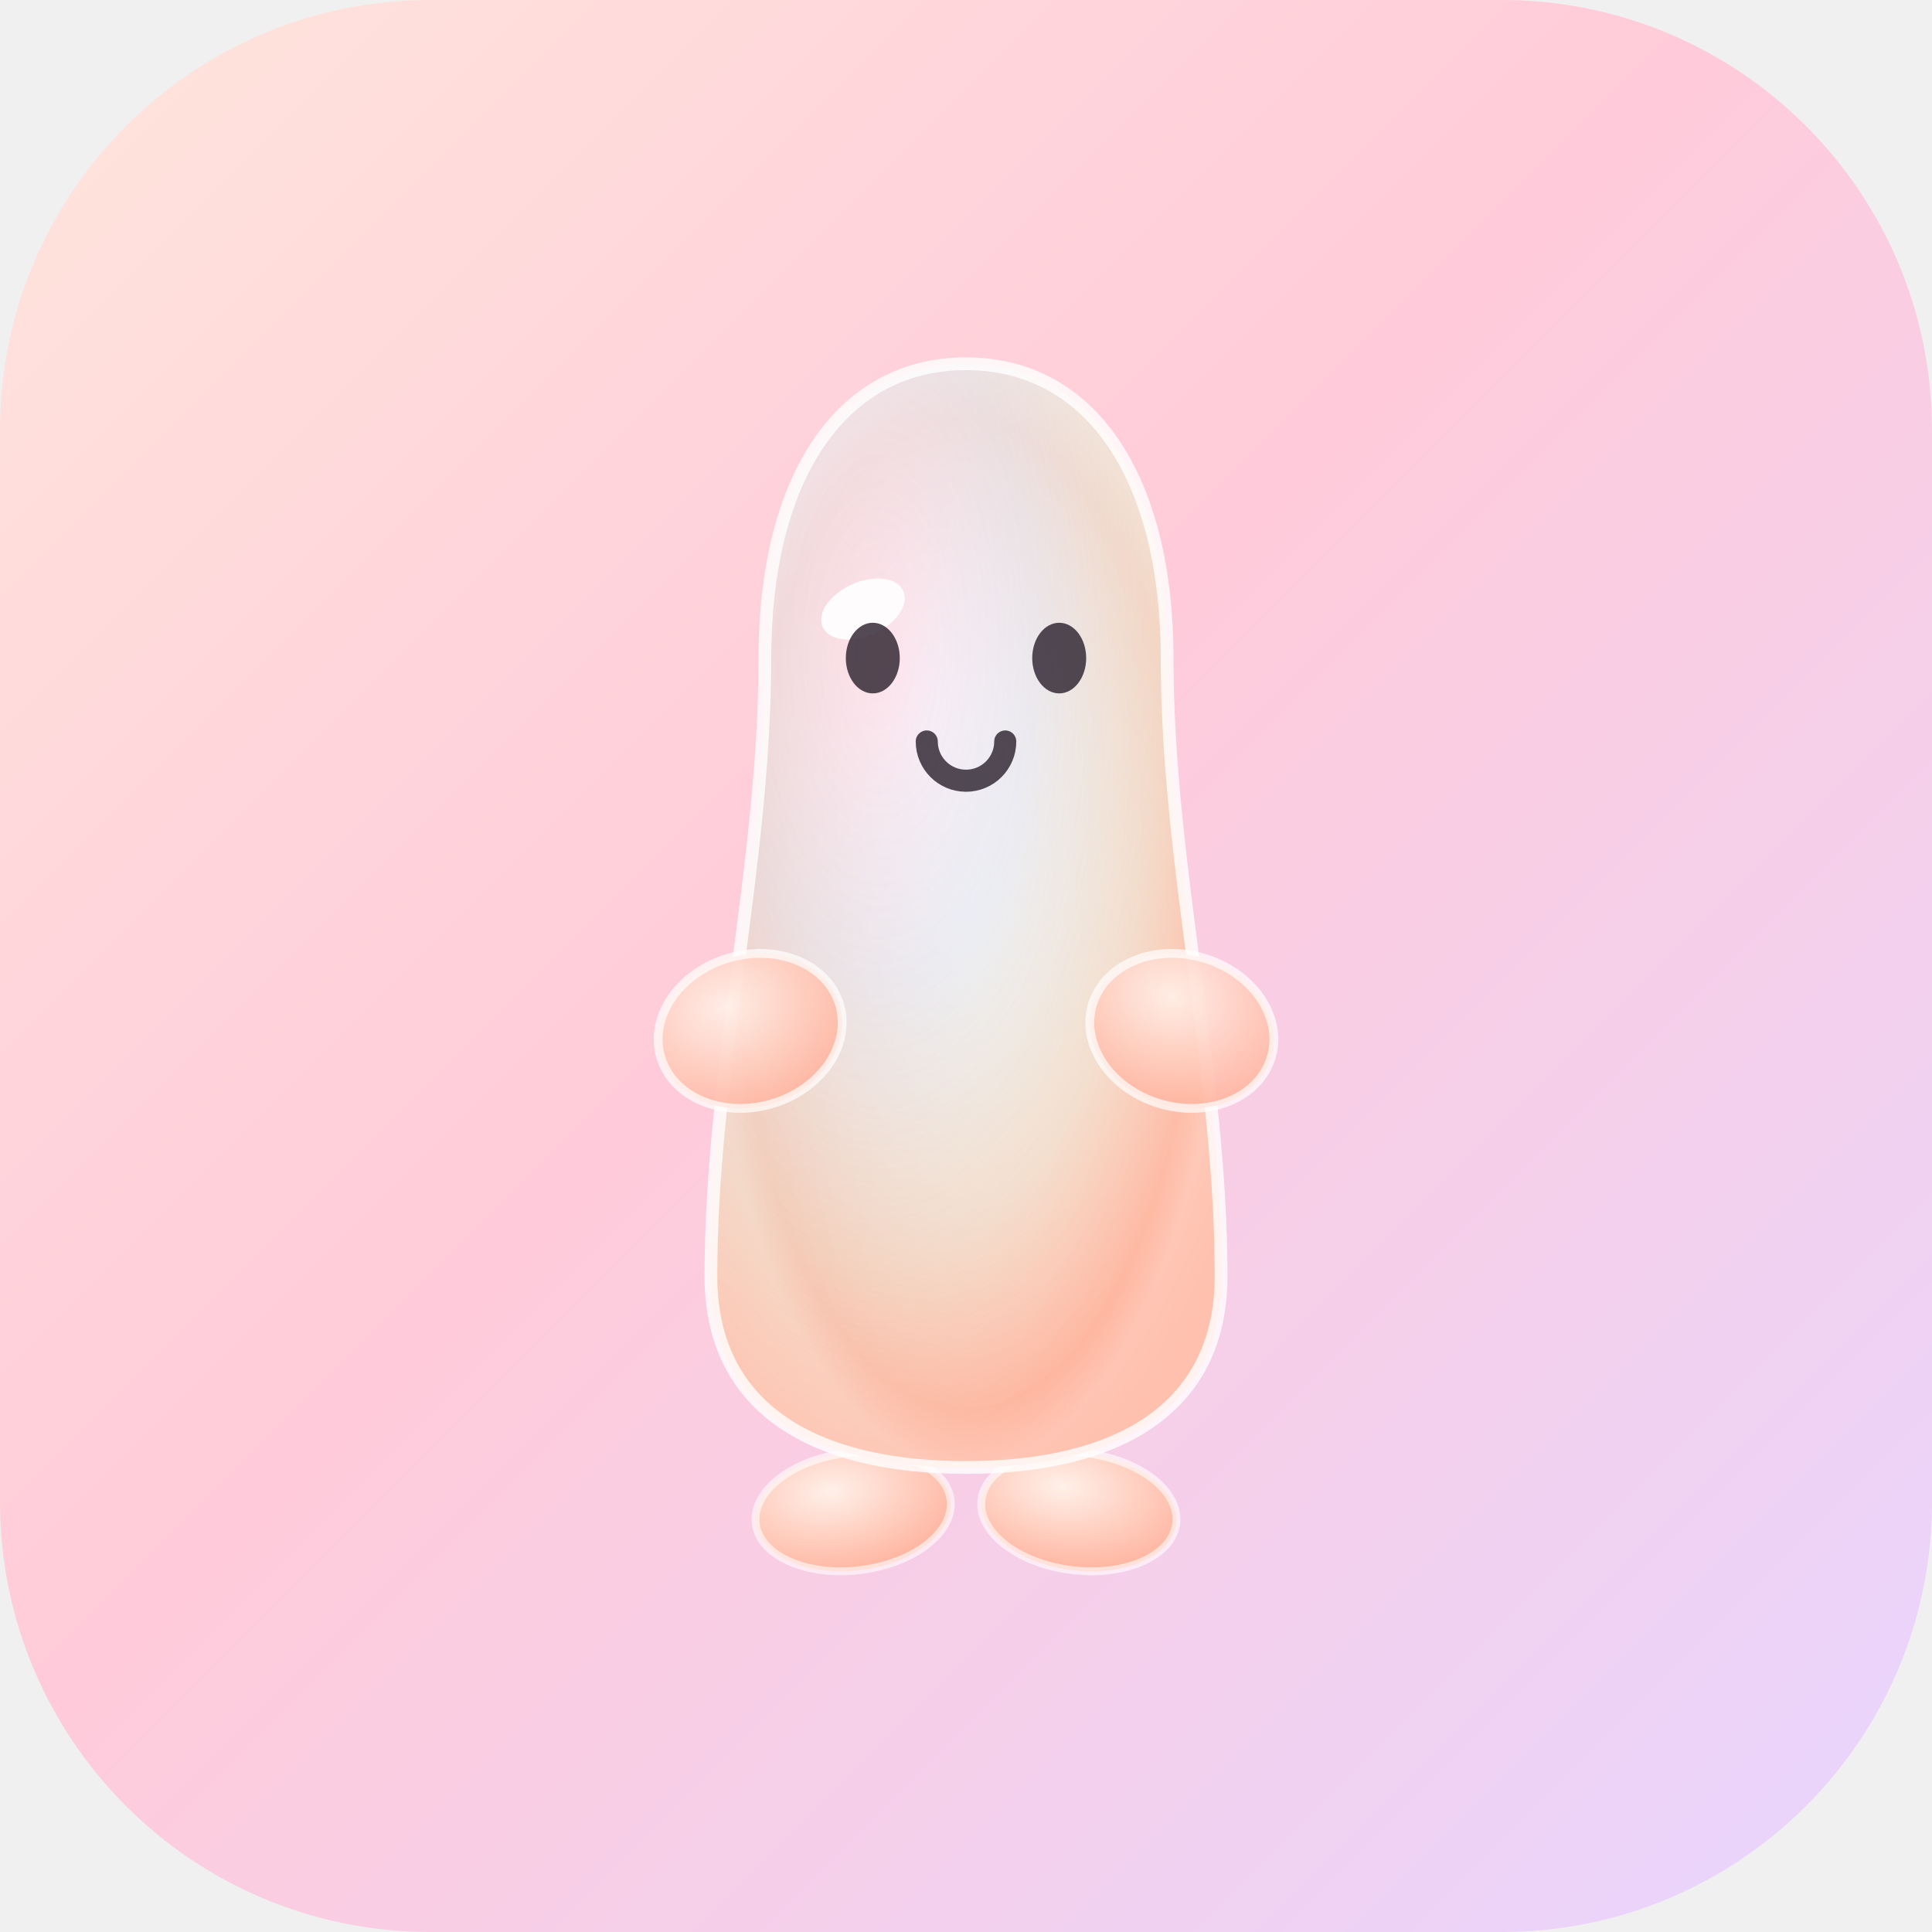
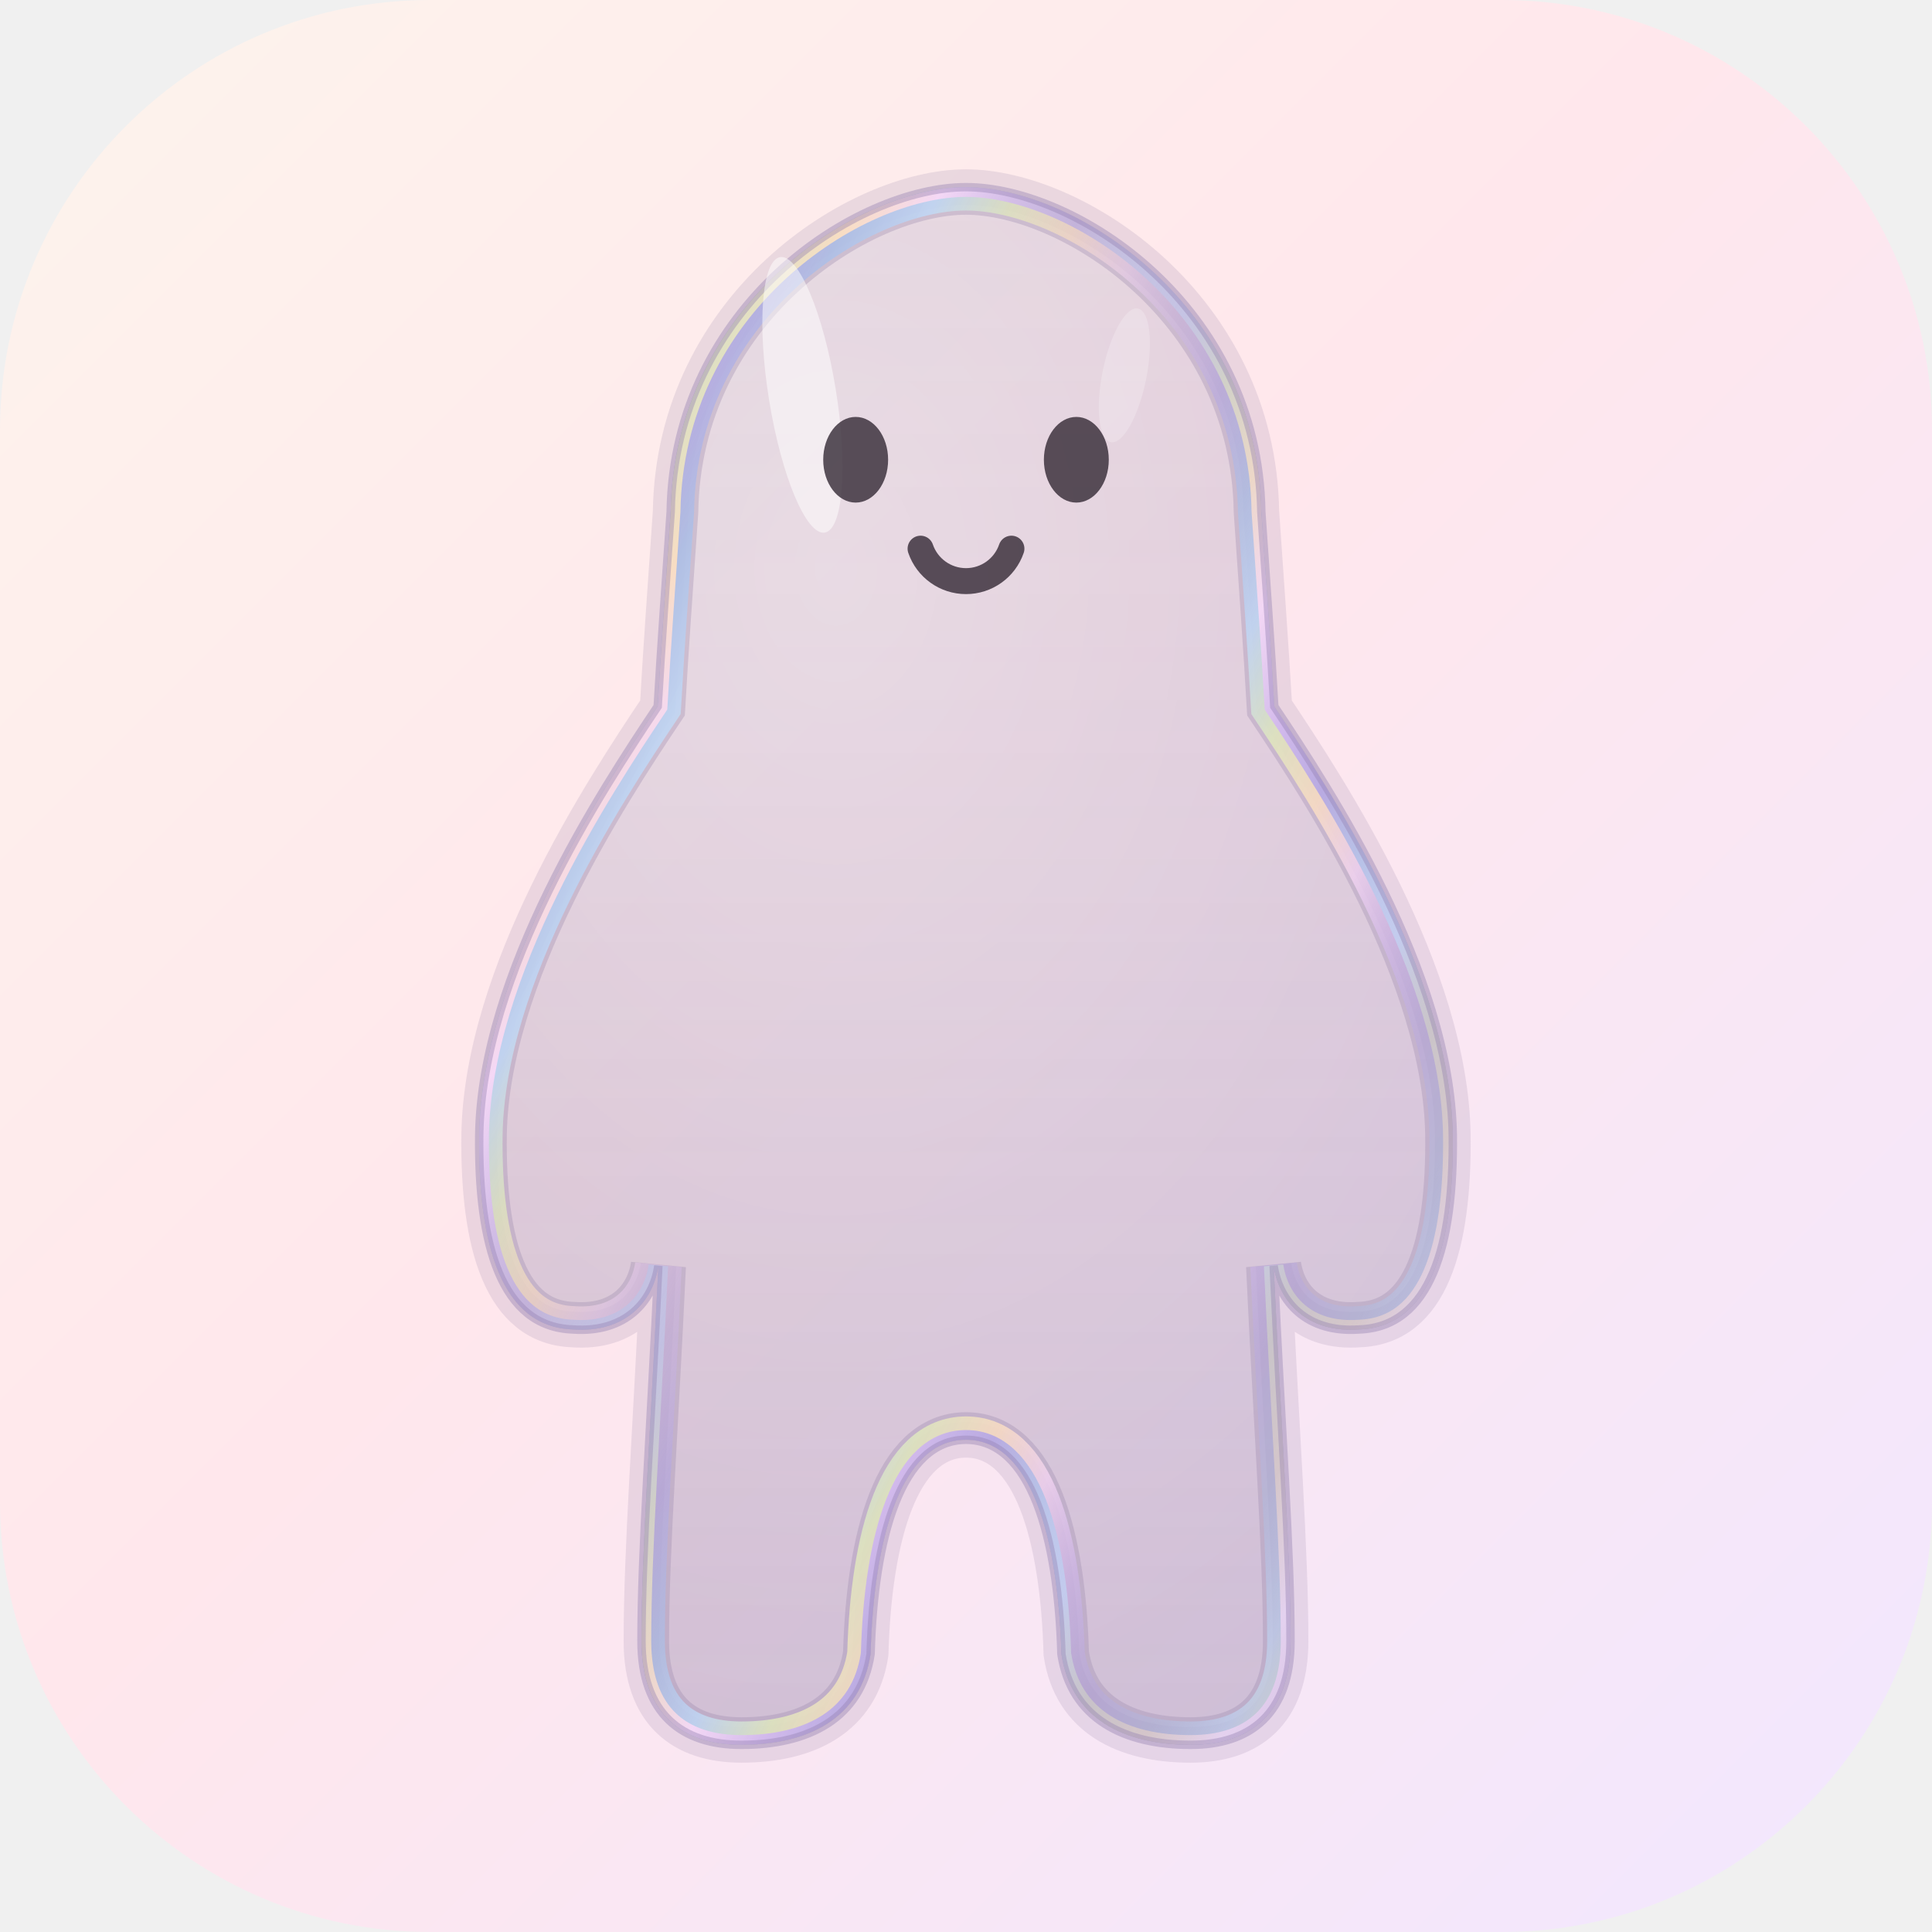
<svg xmlns="http://www.w3.org/2000/svg" viewBox="0 0 512 512" role="img" aria-label="aureen">
  <defs>
    <linearGradient id="bg" x1="0" y1="0" x2="1" y2="1">
-       <stop offset="0" stop-color="#FFE6DC" />
-       <stop offset="0.45" stop-color="#FFCBDA" />
-       <stop offset="1" stop-color="#E8D5FF" />
+       <stop offset="0" stop-color="#FDF4EC" />
+       <stop offset="0.45" stop-color="#FFE7EC" />
+       <stop offset="1" stop-color="#F1E7FF" />
    </linearGradient>
-     <radialGradient id="tint" cx="0.44" cy="0.32" r="0.74">
-       <stop offset="0" stop-color="#FFF4EF" />
-       <stop offset="0.46" stop-color="#FFC5B2" />
-       <stop offset="1" stop-color="#FF8A6F" />
+     <linearGradient id="wash" x1="0" y1="0" x2="0" y2="1">
+       <stop offset="0" stop-color="#9C8AAE" stop-opacity="0.30" />
+       <stop offset="0.45" stop-color="#9C8AAE" stop-opacity="0.36" />
+       <stop offset="1" stop-color="#9C8AAE" stop-opacity="0.46" />
+     </linearGradient>
+     <radialGradient id="bloom" cx="0.40" cy="0.28" r="0.72">
+       <stop offset="0" stop-color="#ffffff" stop-opacity="0.32" />
+       <stop offset="0.55" stop-color="#ffffff" stop-opacity="0.12" />
+       <stop offset="1" stop-color="#ffffff" stop-opacity="0" />
    </radialGradient>
-     <radialGradient id="tintlimb" cx="0.4" cy="0.3" r="0.8">
-       <stop offset="0" stop-color="#FFF0E9" />
-       <stop offset="1" stop-color="#FFAE97" />
-     </radialGradient>
-     <radialGradient id="film" cx="0.5" cy="0.5" r="0.5">
-       <stop offset="0" stop-color="#ffffff" stop-opacity="0.62" />
-       <stop offset="0.55" stop-color="#ffffff" stop-opacity="0.38" />
-       <stop offset="0.90" stop-color="#ffffff" stop-opacity="0.20" />
-       <stop offset="1" stop-color="#ffffff" stop-opacity="0.42" />
-     </radialGradient>
-     <radialGradient id="iris" cx="0.33" cy="0.26" r="0.8">
-       <stop offset="0" stop-color="#FFD6EC" stop-opacity="0.5" />
-       <stop offset="0.38" stop-color="#CEE8FF" stop-opacity="0.4" />
-       <stop offset="0.7" stop-color="#D6FFE8" stop-opacity="0.28" />
-       <stop offset="1" stop-color="#FFF6CE" stop-opacity="0.08" />
-     </radialGradient>
+     <linearGradient id="iris" x1="0" y1="0.1" x2="1" y2="0.9">
+       <stop offset="0" stop-color="#FCDFC2" stop-opacity="0.298" />
+       <stop offset="0.048" stop-color="#F8D8F6" stop-opacity="0.492" />
+       <stop offset="0.095" stop-color="#D2B8EE" stop-opacity="0.661" />
+       <stop offset="0.143" stop-color="#B3A6E4" stop-opacity="0.784" />
+       <stop offset="0.19" stop-color="#ACBFE7" stop-opacity="0.845" />
+       <stop offset="0.238" stop-color="#C0D9F7" stop-opacity="0.836" />
+       <stop offset="0.286" stop-color="#E0E8BE" stop-opacity="0.759" />
+       <stop offset="0.333" stop-color="#FCDFC2" stop-opacity="0.622" />
+       <stop offset="0.381" stop-color="#F8D8F6" stop-opacity="0.444" />
+       <stop offset="0.429" stop-color="#D2B8EE" stop-opacity="0.347" />
+       <stop offset="0.476" stop-color="#B3A6E4" stop-opacity="0.537" />
+       <stop offset="0.524" stop-color="#ACBFE7" stop-opacity="0.697" />
+       <stop offset="0.571" stop-color="#C0D9F7" stop-opacity="0.806" />
+       <stop offset="0.619" stop-color="#E0E8BE" stop-opacity="0.849" />
+       <stop offset="0.667" stop-color="#FCDFC2" stop-opacity="0.823" />
+       <stop offset="0.714" stop-color="#F8D8F6" stop-opacity="0.729" />
+       <stop offset="0.762" stop-color="#D2B8EE" stop-opacity="0.581" />
+       <stop offset="0.81" stop-color="#B3A6E4" stop-opacity="0.396" />
+       <stop offset="0.857" stop-color="#ACBFE7" stop-opacity="0.396" />
+       <stop offset="0.905" stop-color="#C0D9F7" stop-opacity="0.581" />
+       <stop offset="0.952" stop-color="#E0E8BE" stop-opacity="0.729" />
+       <stop offset="1" stop-color="#FCDFC2" stop-opacity="0.823" />
+     </linearGradient>
+     <linearGradient id="iris2" x1="0" y1="0.1" x2="1" y2="0.9">
+       <stop offset="0" stop-color="#B3A6E4" stop-opacity="0.348" />
+       <stop offset="0.048" stop-color="#ACBFE7" stop-opacity="0.564" />
+       <stop offset="0.095" stop-color="#C0D9F7" stop-opacity="0.75" />
+       <stop offset="0.143" stop-color="#E0E8BE" stop-opacity="0.883" />
+       <stop offset="0.19" stop-color="#FCDFC2" stop-opacity="0.946" />
+       <stop offset="0.238" stop-color="#F8D8F6" stop-opacity="0.931" />
+       <stop offset="0.286" stop-color="#D2B8EE" stop-opacity="0.839" />
+       <stop offset="0.333" stop-color="#B3A6E4" stop-opacity="0.683" />
+       <stop offset="0.381" stop-color="#ACBFE7" stop-opacity="0.482" />
+       <stop offset="0.429" stop-color="#C0D9F7" stop-opacity="0.403" />
+       <stop offset="0.476" stop-color="#E0E8BE" stop-opacity="0.614" />
+       <stop offset="0.524" stop-color="#FCDFC2" stop-opacity="0.789" />
+       <stop offset="0.571" stop-color="#F8D8F6" stop-opacity="0.906" />
+       <stop offset="0.619" stop-color="#D2B8EE" stop-opacity="0.95" />
+       <stop offset="0.667" stop-color="#B3A6E4" stop-opacity="0.915" />
+       <stop offset="0.714" stop-color="#ACBFE7" stop-opacity="0.805" />
+       <stop offset="0.762" stop-color="#C0D9F7" stop-opacity="0.636" />
+       <stop offset="0.81" stop-color="#E0E8BE" stop-opacity="0.427" />
+       <stop offset="0.857" stop-color="#FCDFC2" stop-opacity="0.458" />
+       <stop offset="0.905" stop-color="#F8D8F6" stop-opacity="0.662" />
+       <stop offset="0.952" stop-color="#D2B8EE" stop-opacity="0.825" />
+       <stop offset="1" stop-color="#B3A6E4" stop-opacity="0.924" />
+     </linearGradient>
+     <clipPath id="body">
+       <path d="M0,-1.2 C0.168,-1.2 0.45,-1.018 0.455,-0.7 C0.462,-0.598 0.47,-0.488 0.475,-0.4 C0.562,-0.27 0.746,0.01 0.75,0.26 C0.752,0.43 0.716,0.556 0.606,0.56 C0.524,0.566 0.482,0.516 0.474,0.462 C0.486,0.72 0.5,0.9 0.5,1.04 C0.5,1.152 0.438,1.2 0.346,1.2 C0.244,1.2 0.162,1.16 0.147,1.06 C0.142,0.88 0.1,0.73 0,0.73 C-0.1,0.73 -0.142,0.88 -0.147,1.06 C-0.162,1.16 -0.244,1.2 -0.346,1.2 C-0.438,1.2 -0.5,1.152 -0.5,1.04 C-0.5,0.9 -0.486,0.72 -0.474,0.462 C-0.482,0.516 -0.524,0.566 -0.606,0.56 C-0.716,0.556 -0.752,0.43 -0.75,0.26 C-0.746,0.01 -0.562,-0.27 -0.475,-0.4 C-0.47,-0.488 -0.462,-0.598 -0.455,-0.7 C-0.45,-1.018 -0.168,-1.2 0,-1.2 Z" />
+     </clipPath>
  </defs>
  <rect width="512" height="512" rx="114" fill="url(#bg)" />
-   <g transform="translate(256 242) scale(130)">
-     <ellipse cx="-0.23" cy="1.22" rx="0.20" ry="0.12" transform="rotate(-7 -0.23 1.22)" fill="url(#tintlimb)" stroke="#ffffff" stroke-opacity="0.6" stroke-width="0.016" />
-     <ellipse cx="0.23" cy="1.22" rx="0.20" ry="0.12" transform="rotate(7 0.23 1.22)" fill="url(#tintlimb)" stroke="#ffffff" stroke-opacity="0.6" stroke-width="0.016" />
-     <path d="M0,-1.12 C0.26,-1.12 0.41,-0.88 0.41,-0.52              C0.41,-0.10 0.52,0.32 0.52,0.74              C0.52,1.01 0.31,1.13 0,1.13              C-0.31,1.13 -0.52,1.01 -0.52,0.74              C-0.52,0.32 -0.41,-0.10 -0.41,-0.52              C-0.41,-0.88 -0.26,-1.12 0,-1.12 Z" fill="url(#tint)" />
-     <path d="M0,-1.12 C0.26,-1.12 0.41,-0.88 0.41,-0.52              C0.41,-0.10 0.52,0.32 0.52,0.74              C0.52,1.01 0.31,1.13 0,1.13              C-0.31,1.13 -0.52,1.01 -0.52,0.74              C-0.52,0.32 -0.41,-0.10 -0.41,-0.52              C-0.41,-0.88 -0.26,-1.12 0,-1.12 Z" fill="url(#film)" />
-     <path d="M0,-1.12 C0.26,-1.12 0.41,-0.88 0.41,-0.52              C0.41,-0.10 0.52,0.32 0.52,0.74              C0.52,1.01 0.31,1.13 0,1.13              C-0.31,1.13 -0.52,1.01 -0.52,0.74              C-0.52,0.32 -0.41,-0.10 -0.41,-0.52              C-0.41,-0.88 -0.26,-1.12 0,-1.12 Z" fill="url(#iris)" stroke="#ffffff" stroke-opacity="0.8" stroke-width="0.026" />
-     <ellipse cx="-0.21" cy="-0.62" rx="0.09" ry="0.055" transform="rotate(-24 -0.21 -0.62)" fill="#ffffff" opacity="0.9" />
-     <ellipse cx="-0.44" cy="0.24" rx="0.19" ry="0.155" transform="rotate(-16 -0.44 0.24)" fill="url(#tintlimb)" fill-opacity="0.92" stroke="#ffffff" stroke-opacity="0.7" stroke-width="0.018" />
-     <ellipse cx="0.44" cy="0.24" rx="0.19" ry="0.155" transform="rotate(16 0.44 0.24)" fill="url(#tintlimb)" fill-opacity="0.92" stroke="#ffffff" stroke-opacity="0.7" stroke-width="0.018" />
-     <g fill="#2E2430" fill-opacity="0.82">
-       <ellipse cx="-0.19" cy="-0.52" rx="0.055" ry="0.072" />
-       <ellipse cx="0.19" cy="-0.52" rx="0.055" ry="0.072" />
+   <g transform="translate(256 256) scale(172)">
+     <path d="M0,-1.2 C0.168,-1.2 0.45,-1.018 0.455,-0.7 C0.462,-0.598 0.47,-0.488 0.475,-0.4 C0.562,-0.27 0.746,0.01 0.75,0.26 C0.752,0.43 0.716,0.556 0.606,0.56 C0.524,0.566 0.482,0.516 0.474,0.462 C0.486,0.72 0.5,0.9 0.5,1.04 C0.5,1.152 0.438,1.2 0.346,1.2 C0.244,1.2 0.162,1.16 0.147,1.06 C0.142,0.88 0.1,0.73 0,0.73 C-0.1,0.73 -0.142,0.88 -0.147,1.06 C-0.162,1.16 -0.244,1.2 -0.346,1.2 C-0.438,1.2 -0.5,1.152 -0.5,1.04 C-0.5,0.9 -0.486,0.72 -0.474,0.462 C-0.482,0.516 -0.524,0.566 -0.606,0.56 C-0.716,0.556 -0.752,0.43 -0.75,0.26 C-0.746,0.01 -0.562,-0.27 -0.475,-0.4 C-0.47,-0.488 -0.462,-0.598 -0.455,-0.7 C-0.45,-1.018 -0.168,-1.2 0,-1.2 Z" fill="none" stroke="#9C8AAE" stroke-opacity="0.20" stroke-width="0.055" />
+     <g clip-path="url(#body)">
+       <rect x="-1" y="-1.4" width="2" height="2.8" fill="url(#wash)" />
+       <rect x="-1" y="-1.4" width="2" height="2.8" fill="url(#bloom)" />
+       <path d="M0,-1.2 C0.168,-1.2 0.45,-1.018 0.455,-0.7 C0.462,-0.598 0.47,-0.488 0.475,-0.4 C0.562,-0.27 0.746,0.01 0.75,0.26 C0.752,0.43 0.716,0.556 0.606,0.56 C0.524,0.566 0.482,0.516 0.474,0.462 C0.486,0.72 0.5,0.9 0.5,1.04 C0.5,1.152 0.438,1.2 0.346,1.2 C0.244,1.2 0.162,1.16 0.147,1.06 C0.142,0.88 0.1,0.73 0,0.73 C-0.1,0.73 -0.142,0.88 -0.147,1.06 C-0.162,1.16 -0.244,1.2 -0.346,1.2 C-0.438,1.2 -0.5,1.152 -0.5,1.04 C-0.5,0.9 -0.486,0.72 -0.474,0.462 C-0.482,0.516 -0.524,0.566 -0.606,0.56 C-0.716,0.556 -0.752,0.43 -0.75,0.26 C-0.746,0.01 -0.562,-0.27 -0.475,-0.4 C-0.47,-0.488 -0.462,-0.598 -0.455,-0.7 C-0.45,-1.018 -0.168,-1.2 0,-1.2 Z" fill="none" stroke="#9C8AAE" stroke-opacity="0.34" stroke-width="0.085" />
+       <path d="M0,-1.2 C0.168,-1.2 0.45,-1.018 0.455,-0.7 C0.462,-0.598 0.47,-0.488 0.475,-0.4 C0.562,-0.27 0.746,0.01 0.75,0.26 C0.752,0.43 0.716,0.556 0.606,0.56 C0.524,0.566 0.482,0.516 0.474,0.462 C0.486,0.72 0.5,0.9 0.5,1.04 C0.5,1.152 0.438,1.2 0.346,1.2 C0.244,1.2 0.162,1.16 0.147,1.06 C0.142,0.88 0.1,0.73 0,0.73 C-0.1,0.73 -0.142,0.88 -0.147,1.06 C-0.162,1.16 -0.244,1.2 -0.346,1.2 C-0.438,1.2 -0.5,1.152 -0.5,1.04 C-0.5,0.9 -0.486,0.72 -0.474,0.462 C-0.482,0.516 -0.524,0.566 -0.606,0.56 C-0.716,0.556 -0.752,0.43 -0.75,0.26 C-0.746,0.01 -0.562,-0.27 -0.475,-0.4 C-0.47,-0.488 -0.462,-0.598 -0.455,-0.7 C-0.45,-1.018 -0.168,-1.2 0,-1.2 Z" fill="none" stroke="url(#iris)" stroke-width="0.072" />
+       <path d="M0,-1.2 C0.168,-1.2 0.45,-1.018 0.455,-0.7 C0.462,-0.598 0.47,-0.488 0.475,-0.4 C0.562,-0.27 0.746,0.01 0.75,0.26 C0.752,0.43 0.716,0.556 0.606,0.56 C0.524,0.566 0.482,0.516 0.474,0.462 C0.486,0.72 0.5,0.9 0.5,1.04 C0.5,1.152 0.438,1.2 0.346,1.2 C0.244,1.2 0.162,1.16 0.147,1.06 C0.142,0.88 0.1,0.73 0,0.73 C-0.1,0.73 -0.142,0.88 -0.147,1.06 C-0.162,1.16 -0.244,1.2 -0.346,1.2 C-0.438,1.2 -0.5,1.152 -0.5,1.04 C-0.5,0.9 -0.486,0.72 -0.474,0.462 C-0.482,0.516 -0.524,0.566 -0.606,0.56 C-0.716,0.556 -0.752,0.43 -0.75,0.26 C-0.746,0.01 -0.562,-0.27 -0.475,-0.4 C-0.47,-0.488 -0.462,-0.598 -0.455,-0.7 C-0.45,-1.018 -0.168,-1.2 0,-1.2 Z" fill="none" stroke="url(#iris2)" stroke-width="0.030" />
    </g>
-     <path d="M-0.08,-0.35 a0.08,0.08 0 0 0 0.16,0" fill="none" stroke="#2E2430" stroke-opacity="0.82" stroke-width="0.045" stroke-linecap="round" />
+     <path d="M0,-1.2 C0.168,-1.2 0.45,-1.018 0.455,-0.7 C0.462,-0.598 0.47,-0.488 0.475,-0.4 C0.562,-0.27 0.746,0.01 0.75,0.26 C0.752,0.43 0.716,0.556 0.606,0.56 C0.524,0.566 0.482,0.516 0.474,0.462 C0.486,0.72 0.5,0.9 0.5,1.04 C0.5,1.152 0.438,1.2 0.346,1.2 C0.244,1.2 0.162,1.16 0.147,1.06 C0.142,0.88 0.1,0.73 0,0.73 C-0.1,0.73 -0.142,0.88 -0.147,1.06 C-0.162,1.16 -0.244,1.2 -0.346,1.2 C-0.438,1.2 -0.5,1.152 -0.5,1.04 C-0.5,0.9 -0.486,0.72 -0.474,0.462 C-0.482,0.516 -0.524,0.566 -0.606,0.56 C-0.716,0.556 -0.752,0.43 -0.75,0.26 C-0.746,0.01 -0.562,-0.27 -0.475,-0.4 C-0.47,-0.488 -0.462,-0.598 -0.455,-0.7 C-0.45,-1.018 -0.168,-1.2 0,-1.2 Z" fill="none" stroke="rgba(150,132,178,0.42)" stroke-width="0.013" />
+     <ellipse cx="-0.252" cy="-0.880" rx="0.052" ry="0.215" transform="rotate(-9.2 -0.252 -0.880)" fill="#ffffff" opacity="0.5" />
+     <ellipse cx="0.244" cy="-0.910" rx="0.034" ry="0.105" transform="rotate(11.5 0.244 -0.910)" fill="#ffffff" opacity="0.22" />
+     <g fill="#2E2430" fill-opacity="0.78">
+       <ellipse cx="-0.170" cy="-0.780" rx="0.050" ry="0.066" />
+       <ellipse cx="0.170" cy="-0.780" rx="0.050" ry="0.066" />
+     </g>
+     <path d="M-0.070,-0.643 a0.074,0.074 0 0 0 0.140,0" fill="none" stroke="#2E2430" stroke-opacity="0.78" stroke-width="0.040" stroke-linecap="round" />
  </g>
</svg>
